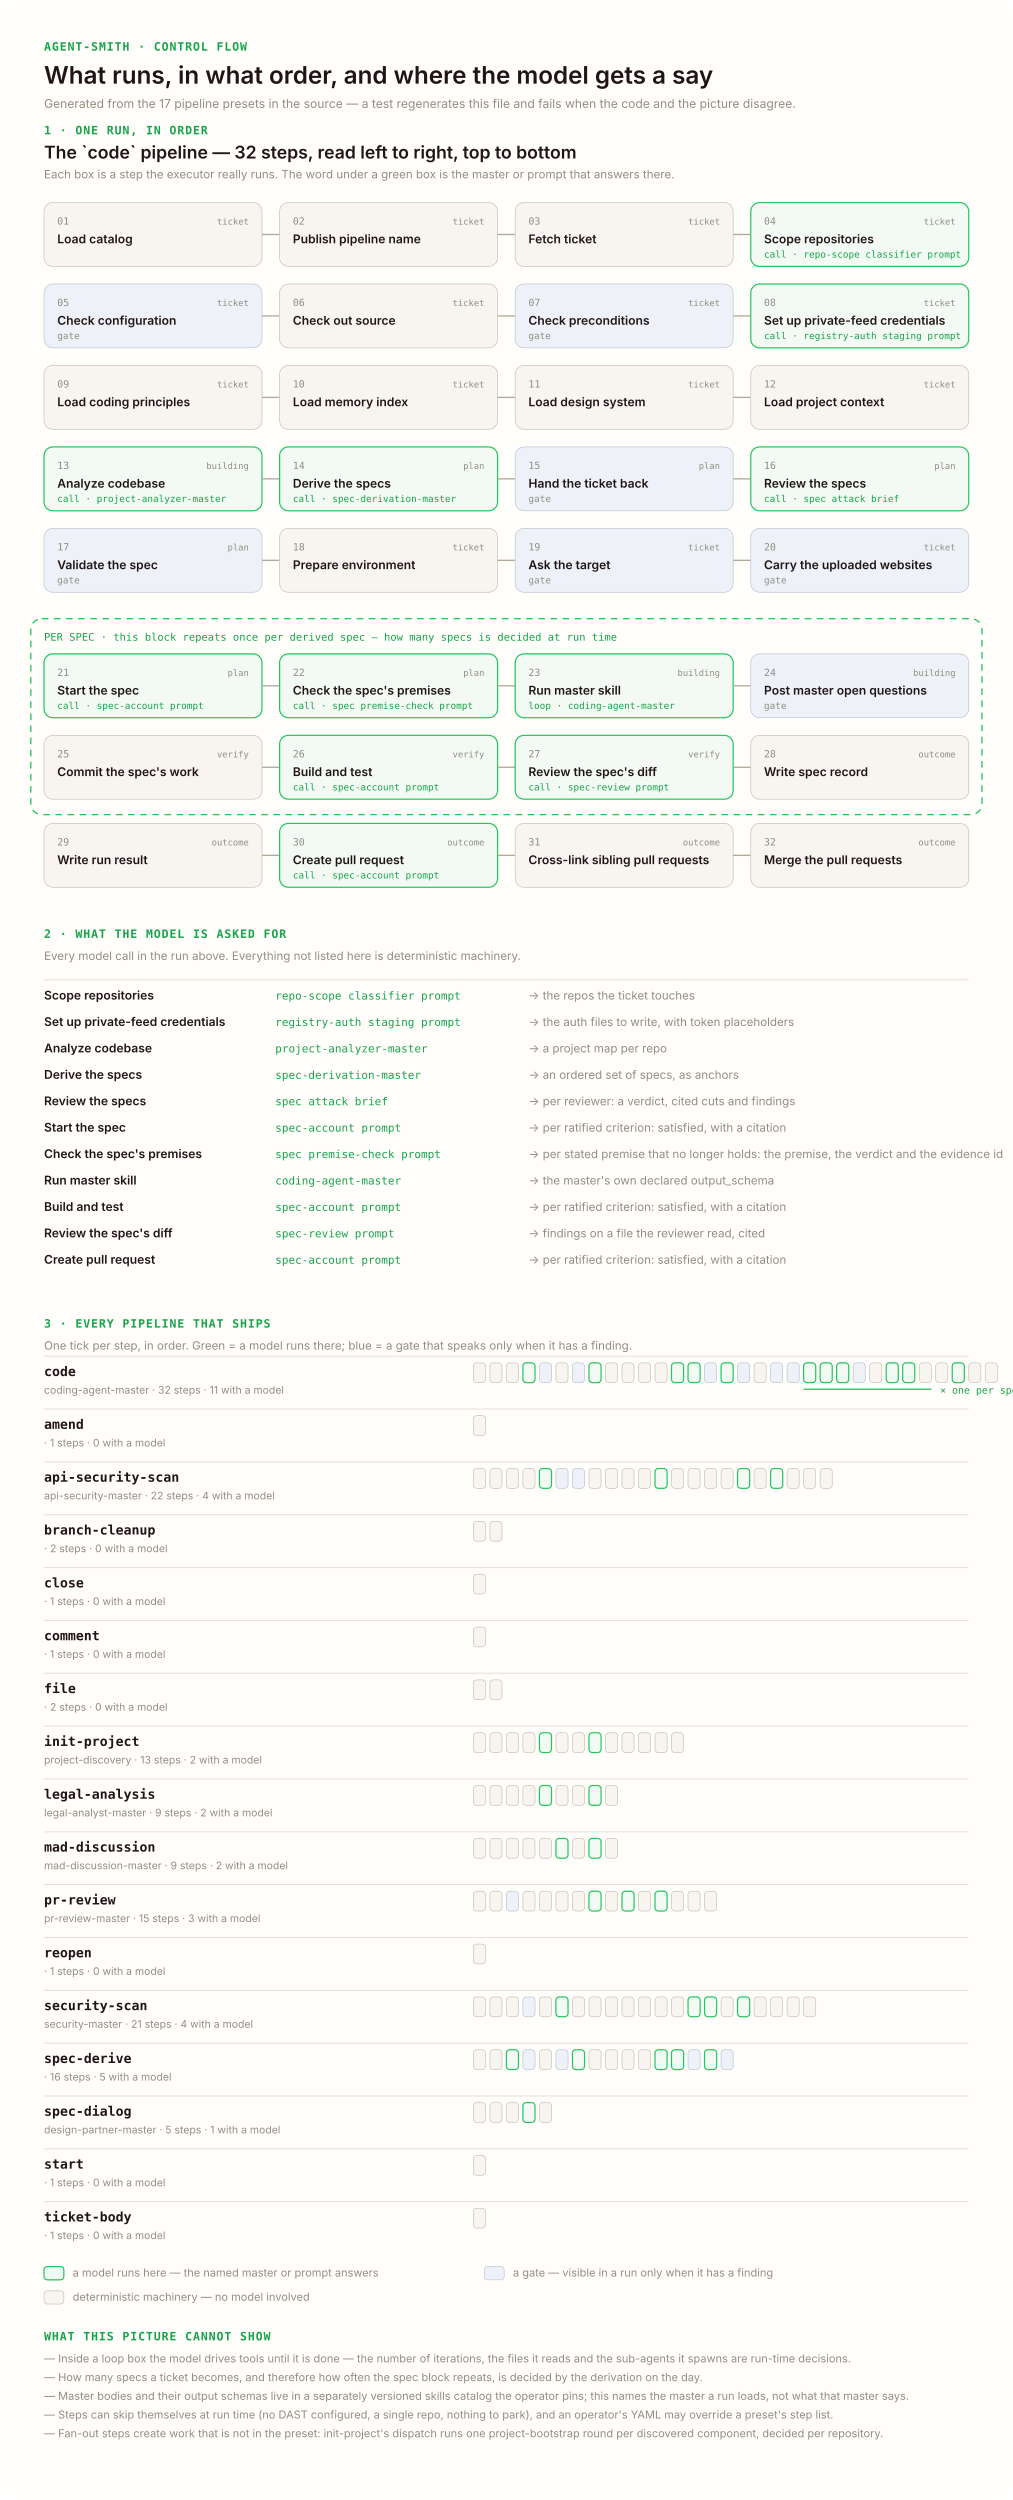
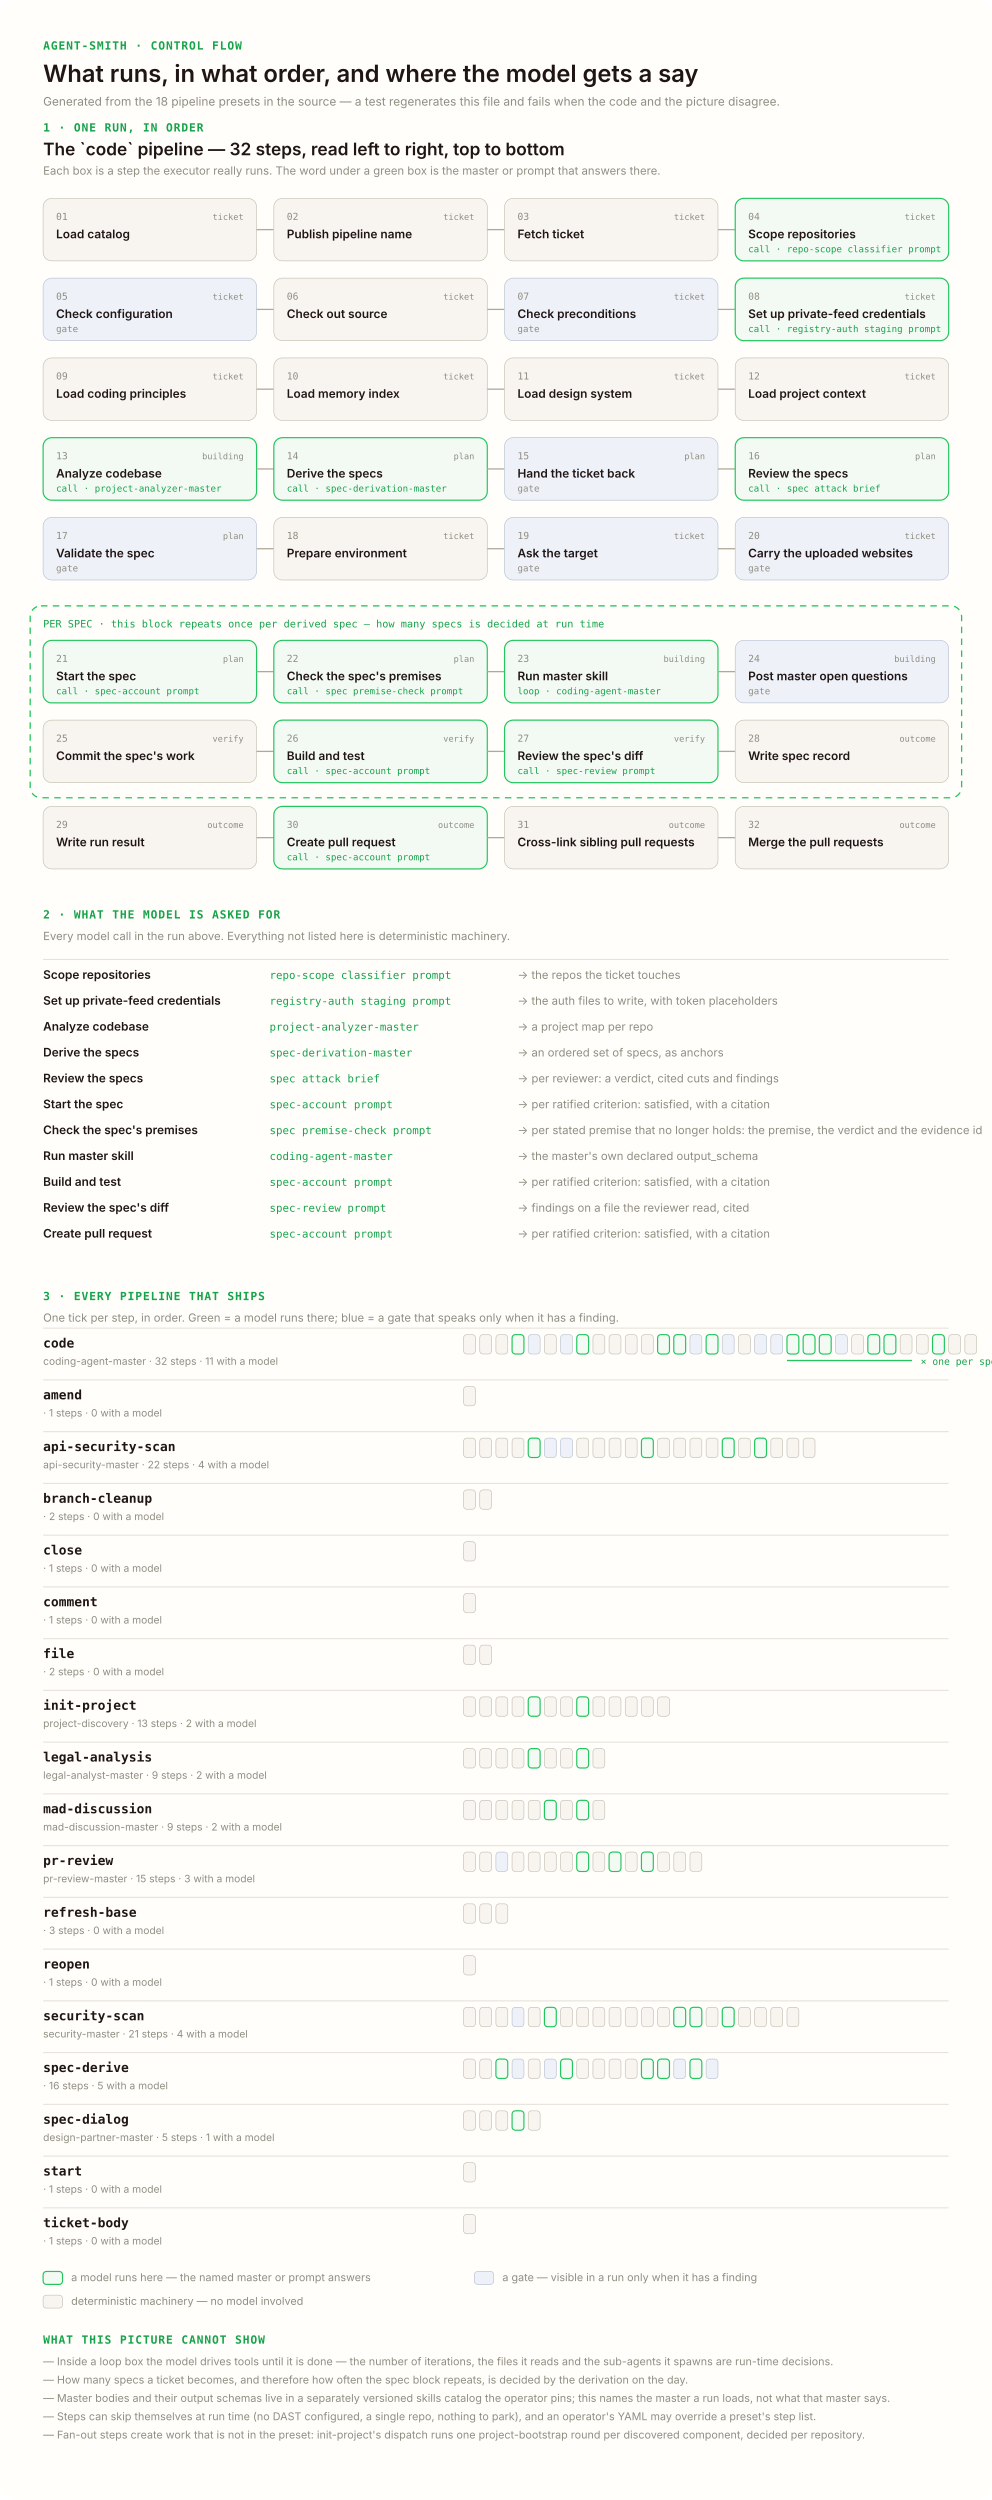
- <svg xmlns="http://www.w3.org/2000/svg" viewBox="0 0 920 2271" role="img" aria-labelledby="cf-title cf-desc">
+ <svg xmlns="http://www.w3.org/2000/svg" viewBox="0 0 920 2319" role="img" aria-labelledby="cf-title cf-desc">
  <style>
    .cf-bg        { fill: #fffefb; }
    .cf-surface   { fill: #f8f4f0; stroke: #c5c0b1; stroke-width: 0.6; }
    .cf-gate      { fill: #eef2f8; stroke: #b7c1d1; stroke-width: 0.6; }
    .cf-model     { fill: #f3faf4; stroke: #22c55e; stroke-width: 1.1; }
    .cf-block     { fill: none;    stroke: #22c55e; stroke-width: 1.2; stroke-dasharray: 6 5; }
    .cf-blockline { stroke: #22c55e; stroke-width: 1.2; }
    .cf-flow      { stroke: #b0a99a; stroke-width: 1.2; }
    .cf-rule      { stroke: #e6e2d8; stroke-width: 1; }
    .cf-text      { fill: #201515; font-family: 'Inter', system-ui, sans-serif; }
    .cf-mute      { fill: #8f8c80; font-family: 'Inter', system-ui, sans-serif; }
    .cf-mono      { fill: #201515; font-family: 'IBM Plex Mono', ui-monospace, monospace; }
    .cf-mono-mute { fill: #8f8c80; font-family: 'IBM Plex Mono', ui-monospace, monospace; }
    .cf-accent    { fill: #16a34a; font-family: 'IBM Plex Mono', ui-monospace, monospace; }
    .cf-tag       { fill: #16a34a; font-family: 'IBM Plex Mono', ui-monospace, monospace; letter-spacing: 0.8px; }
  </style>
-   <rect width="920" height="2271" rx="14" class="cf-bg" />
+   <rect width="920" height="2319" rx="14" class="cf-bg" />
  <text x="40" y="46" class="cf-tag" font-size="10.5" font-weight="600" text-anchor="start">AGENT-SMITH · CONTROL FLOW</text>
  <text x="40" y="76" class="cf-text" font-size="22" font-weight="600" text-anchor="start">What runs, in what order, and where the model gets a say</text>
-   <text x="40" y="98" class="cf-mute" font-size="11" font-weight="400" text-anchor="start">Generated from the 17 pipeline presets in the source — a test regenerates this file and fails when the code and the picture disagree.</text>
+   <text x="40" y="98" class="cf-mute" font-size="11" font-weight="400" text-anchor="start">Generated from the 18 pipeline presets in the source — a test regenerates this file and fails when the code and the picture disagree.</text>
  <text x="40" y="122" class="cf-tag" font-size="10.5" font-weight="600" text-anchor="start">1 · ONE RUN, IN ORDER</text>
  <text x="40" y="144" class="cf-text" font-size="16" font-weight="600" text-anchor="start">The `code` pipeline — 32 steps, read left to right, top to bottom</text>
  <text x="40" y="162" class="cf-mute" font-size="10.5" font-weight="400" text-anchor="start">Each box is a step the executor really runs. The word under a green box is the master or prompt that answers there.</text>
  <rect x="40" y="184" width="198" height="58" rx="8" class="cf-surface" />
  <text x="52" y="204" class="cf-mono-mute" font-size="9" font-weight="400" text-anchor="start">01</text>
  <text x="226" y="204" class="cf-mono-mute" font-size="8" font-weight="400" text-anchor="end">ticket</text>
  <text x="52" y="221" class="cf-text" font-size="11" font-weight="600" text-anchor="start">Load catalog</text>
  <line x1="238" y1="213" x2="254" y2="213" class="cf-flow" />
  <rect x="254" y="184" width="198" height="58" rx="8" class="cf-surface" />
  <text x="266" y="204" class="cf-mono-mute" font-size="9" font-weight="400" text-anchor="start">02</text>
  <text x="440" y="204" class="cf-mono-mute" font-size="8" font-weight="400" text-anchor="end">ticket</text>
  <text x="266" y="221" class="cf-text" font-size="11" font-weight="600" text-anchor="start">Publish pipeline name</text>
  <line x1="452" y1="213" x2="468" y2="213" class="cf-flow" />
  <rect x="468" y="184" width="198" height="58" rx="8" class="cf-surface" />
  <text x="480" y="204" class="cf-mono-mute" font-size="9" font-weight="400" text-anchor="start">03</text>
  <text x="654" y="204" class="cf-mono-mute" font-size="8" font-weight="400" text-anchor="end">ticket</text>
  <text x="480" y="221" class="cf-text" font-size="11" font-weight="600" text-anchor="start">Fetch ticket</text>
  <line x1="666" y1="213" x2="682" y2="213" class="cf-flow" />
  <rect x="682" y="184" width="198" height="58" rx="8" class="cf-model" />
  <text x="694" y="204" class="cf-mono-mute" font-size="9" font-weight="400" text-anchor="start">04</text>
  <text x="868" y="204" class="cf-mono-mute" font-size="8" font-weight="400" text-anchor="end">ticket</text>
  <text x="694" y="221" class="cf-text" font-size="11" font-weight="600" text-anchor="start">Scope repositories</text>
  <text x="694" y="234" class="cf-accent" font-size="8.5" font-weight="400" text-anchor="start">call · repo-scope classifier prompt</text>
  <rect x="40" y="258" width="198" height="58" rx="8" class="cf-gate" />
  <text x="52" y="278" class="cf-mono-mute" font-size="9" font-weight="400" text-anchor="start">05</text>
  <text x="226" y="278" class="cf-mono-mute" font-size="8" font-weight="400" text-anchor="end">ticket</text>
  <text x="52" y="295" class="cf-text" font-size="11" font-weight="600" text-anchor="start">Check configuration</text>
  <text x="52" y="308" class="cf-mono-mute" font-size="8.5" font-weight="400" text-anchor="start">gate</text>
  <line x1="238" y1="287" x2="254" y2="287" class="cf-flow" />
  <rect x="254" y="258" width="198" height="58" rx="8" class="cf-surface" />
  <text x="266" y="278" class="cf-mono-mute" font-size="9" font-weight="400" text-anchor="start">06</text>
  <text x="440" y="278" class="cf-mono-mute" font-size="8" font-weight="400" text-anchor="end">ticket</text>
  <text x="266" y="295" class="cf-text" font-size="11" font-weight="600" text-anchor="start">Check out source</text>
  <line x1="452" y1="287" x2="468" y2="287" class="cf-flow" />
  <rect x="468" y="258" width="198" height="58" rx="8" class="cf-gate" />
  <text x="480" y="278" class="cf-mono-mute" font-size="9" font-weight="400" text-anchor="start">07</text>
  <text x="654" y="278" class="cf-mono-mute" font-size="8" font-weight="400" text-anchor="end">ticket</text>
  <text x="480" y="295" class="cf-text" font-size="11" font-weight="600" text-anchor="start">Check preconditions</text>
  <text x="480" y="308" class="cf-mono-mute" font-size="8.5" font-weight="400" text-anchor="start">gate</text>
  <line x1="666" y1="287" x2="682" y2="287" class="cf-flow" />
  <rect x="682" y="258" width="198" height="58" rx="8" class="cf-model" />
  <text x="694" y="278" class="cf-mono-mute" font-size="9" font-weight="400" text-anchor="start">08</text>
  <text x="868" y="278" class="cf-mono-mute" font-size="8" font-weight="400" text-anchor="end">ticket</text>
  <text x="694" y="295" class="cf-text" font-size="11" font-weight="600" text-anchor="start">Set up private-feed credentials</text>
  <text x="694" y="308" class="cf-accent" font-size="8.5" font-weight="400" text-anchor="start">call · registry-auth staging prompt</text>
  <rect x="40" y="332" width="198" height="58" rx="8" class="cf-surface" />
  <text x="52" y="352" class="cf-mono-mute" font-size="9" font-weight="400" text-anchor="start">09</text>
  <text x="226" y="352" class="cf-mono-mute" font-size="8" font-weight="400" text-anchor="end">ticket</text>
  <text x="52" y="369" class="cf-text" font-size="11" font-weight="600" text-anchor="start">Load coding principles</text>
  <line x1="238" y1="361" x2="254" y2="361" class="cf-flow" />
  <rect x="254" y="332" width="198" height="58" rx="8" class="cf-surface" />
  <text x="266" y="352" class="cf-mono-mute" font-size="9" font-weight="400" text-anchor="start">10</text>
  <text x="440" y="352" class="cf-mono-mute" font-size="8" font-weight="400" text-anchor="end">ticket</text>
  <text x="266" y="369" class="cf-text" font-size="11" font-weight="600" text-anchor="start">Load memory index</text>
  <line x1="452" y1="361" x2="468" y2="361" class="cf-flow" />
  <rect x="468" y="332" width="198" height="58" rx="8" class="cf-surface" />
  <text x="480" y="352" class="cf-mono-mute" font-size="9" font-weight="400" text-anchor="start">11</text>
  <text x="654" y="352" class="cf-mono-mute" font-size="8" font-weight="400" text-anchor="end">ticket</text>
  <text x="480" y="369" class="cf-text" font-size="11" font-weight="600" text-anchor="start">Load design system</text>
  <line x1="666" y1="361" x2="682" y2="361" class="cf-flow" />
  <rect x="682" y="332" width="198" height="58" rx="8" class="cf-surface" />
  <text x="694" y="352" class="cf-mono-mute" font-size="9" font-weight="400" text-anchor="start">12</text>
  <text x="868" y="352" class="cf-mono-mute" font-size="8" font-weight="400" text-anchor="end">ticket</text>
  <text x="694" y="369" class="cf-text" font-size="11" font-weight="600" text-anchor="start">Load project context</text>
  <rect x="40" y="406" width="198" height="58" rx="8" class="cf-model" />
  <text x="52" y="426" class="cf-mono-mute" font-size="9" font-weight="400" text-anchor="start">13</text>
  <text x="226" y="426" class="cf-mono-mute" font-size="8" font-weight="400" text-anchor="end">building</text>
  <text x="52" y="443" class="cf-text" font-size="11" font-weight="600" text-anchor="start">Analyze codebase</text>
  <text x="52" y="456" class="cf-accent" font-size="8.5" font-weight="400" text-anchor="start">call · project-analyzer-master</text>
  <line x1="238" y1="435" x2="254" y2="435" class="cf-flow" />
  <rect x="254" y="406" width="198" height="58" rx="8" class="cf-model" />
  <text x="266" y="426" class="cf-mono-mute" font-size="9" font-weight="400" text-anchor="start">14</text>
  <text x="440" y="426" class="cf-mono-mute" font-size="8" font-weight="400" text-anchor="end">plan</text>
  <text x="266" y="443" class="cf-text" font-size="11" font-weight="600" text-anchor="start">Derive the specs</text>
  <text x="266" y="456" class="cf-accent" font-size="8.5" font-weight="400" text-anchor="start">call · spec-derivation-master</text>
  <line x1="452" y1="435" x2="468" y2="435" class="cf-flow" />
  <rect x="468" y="406" width="198" height="58" rx="8" class="cf-gate" />
  <text x="480" y="426" class="cf-mono-mute" font-size="9" font-weight="400" text-anchor="start">15</text>
  <text x="654" y="426" class="cf-mono-mute" font-size="8" font-weight="400" text-anchor="end">plan</text>
  <text x="480" y="443" class="cf-text" font-size="11" font-weight="600" text-anchor="start">Hand the ticket back</text>
  <text x="480" y="456" class="cf-mono-mute" font-size="8.5" font-weight="400" text-anchor="start">gate</text>
  <line x1="666" y1="435" x2="682" y2="435" class="cf-flow" />
  <rect x="682" y="406" width="198" height="58" rx="8" class="cf-model" />
  <text x="694" y="426" class="cf-mono-mute" font-size="9" font-weight="400" text-anchor="start">16</text>
  <text x="868" y="426" class="cf-mono-mute" font-size="8" font-weight="400" text-anchor="end">plan</text>
  <text x="694" y="443" class="cf-text" font-size="11" font-weight="600" text-anchor="start">Review the specs</text>
  <text x="694" y="456" class="cf-accent" font-size="8.5" font-weight="400" text-anchor="start">call · spec attack brief</text>
  <rect x="40" y="480" width="198" height="58" rx="8" class="cf-gate" />
  <text x="52" y="500" class="cf-mono-mute" font-size="9" font-weight="400" text-anchor="start">17</text>
  <text x="226" y="500" class="cf-mono-mute" font-size="8" font-weight="400" text-anchor="end">plan</text>
  <text x="52" y="517" class="cf-text" font-size="11" font-weight="600" text-anchor="start">Validate the spec</text>
  <text x="52" y="530" class="cf-mono-mute" font-size="8.5" font-weight="400" text-anchor="start">gate</text>
  <line x1="238" y1="509" x2="254" y2="509" class="cf-flow" />
  <rect x="254" y="480" width="198" height="58" rx="8" class="cf-surface" />
  <text x="266" y="500" class="cf-mono-mute" font-size="9" font-weight="400" text-anchor="start">18</text>
  <text x="440" y="500" class="cf-mono-mute" font-size="8" font-weight="400" text-anchor="end">ticket</text>
  <text x="266" y="517" class="cf-text" font-size="11" font-weight="600" text-anchor="start">Prepare environment</text>
  <line x1="452" y1="509" x2="468" y2="509" class="cf-flow" />
  <rect x="468" y="480" width="198" height="58" rx="8" class="cf-gate" />
  <text x="480" y="500" class="cf-mono-mute" font-size="9" font-weight="400" text-anchor="start">19</text>
  <text x="654" y="500" class="cf-mono-mute" font-size="8" font-weight="400" text-anchor="end">ticket</text>
  <text x="480" y="517" class="cf-text" font-size="11" font-weight="600" text-anchor="start">Ask the target</text>
  <text x="480" y="530" class="cf-mono-mute" font-size="8.5" font-weight="400" text-anchor="start">gate</text>
  <line x1="666" y1="509" x2="682" y2="509" class="cf-flow" />
  <rect x="682" y="480" width="198" height="58" rx="8" class="cf-gate" />
  <text x="694" y="500" class="cf-mono-mute" font-size="9" font-weight="400" text-anchor="start">20</text>
  <text x="868" y="500" class="cf-mono-mute" font-size="8" font-weight="400" text-anchor="end">ticket</text>
  <text x="694" y="517" class="cf-text" font-size="11" font-weight="600" text-anchor="start">Carry the uploaded websites</text>
  <text x="694" y="530" class="cf-mono-mute" font-size="8.5" font-weight="400" text-anchor="start">gate</text>
  <rect x="28" y="562" width="864" height="178" rx="10" class="cf-block" />
  <text x="40" y="582" class="cf-accent" font-size="9.5" font-weight="400" text-anchor="start">PER SPEC · this block repeats once per derived spec — how many specs is decided at run time</text>
  <rect x="40" y="594" width="198" height="58" rx="8" class="cf-model" />
  <text x="52" y="614" class="cf-mono-mute" font-size="9" font-weight="400" text-anchor="start">21</text>
  <text x="226" y="614" class="cf-mono-mute" font-size="8" font-weight="400" text-anchor="end">plan</text>
  <text x="52" y="631" class="cf-text" font-size="11" font-weight="600" text-anchor="start">Start the spec</text>
  <text x="52" y="644" class="cf-accent" font-size="8.5" font-weight="400" text-anchor="start">call · spec-account prompt</text>
  <line x1="238" y1="623" x2="254" y2="623" class="cf-flow" />
  <rect x="254" y="594" width="198" height="58" rx="8" class="cf-model" />
  <text x="266" y="614" class="cf-mono-mute" font-size="9" font-weight="400" text-anchor="start">22</text>
  <text x="440" y="614" class="cf-mono-mute" font-size="8" font-weight="400" text-anchor="end">plan</text>
  <text x="266" y="631" class="cf-text" font-size="11" font-weight="600" text-anchor="start">Check the spec's premises</text>
  <text x="266" y="644" class="cf-accent" font-size="8.5" font-weight="400" text-anchor="start">call · spec premise-check prompt</text>
  <line x1="452" y1="623" x2="468" y2="623" class="cf-flow" />
  <rect x="468" y="594" width="198" height="58" rx="8" class="cf-model" />
  <text x="480" y="614" class="cf-mono-mute" font-size="9" font-weight="400" text-anchor="start">23</text>
  <text x="654" y="614" class="cf-mono-mute" font-size="8" font-weight="400" text-anchor="end">building</text>
  <text x="480" y="631" class="cf-text" font-size="11" font-weight="600" text-anchor="start">Run master skill</text>
  <text x="480" y="644" class="cf-accent" font-size="8.5" font-weight="400" text-anchor="start">loop · coding-agent-master</text>
  <line x1="666" y1="623" x2="682" y2="623" class="cf-flow" />
  <rect x="682" y="594" width="198" height="58" rx="8" class="cf-gate" />
  <text x="694" y="614" class="cf-mono-mute" font-size="9" font-weight="400" text-anchor="start">24</text>
  <text x="868" y="614" class="cf-mono-mute" font-size="8" font-weight="400" text-anchor="end">building</text>
  <text x="694" y="631" class="cf-text" font-size="11" font-weight="600" text-anchor="start">Post master open questions</text>
  <text x="694" y="644" class="cf-mono-mute" font-size="8.5" font-weight="400" text-anchor="start">gate</text>
  <rect x="40" y="668" width="198" height="58" rx="8" class="cf-surface" />
  <text x="52" y="688" class="cf-mono-mute" font-size="9" font-weight="400" text-anchor="start">25</text>
  <text x="226" y="688" class="cf-mono-mute" font-size="8" font-weight="400" text-anchor="end">verify</text>
  <text x="52" y="705" class="cf-text" font-size="11" font-weight="600" text-anchor="start">Commit the spec's work</text>
  <line x1="238" y1="697" x2="254" y2="697" class="cf-flow" />
  <rect x="254" y="668" width="198" height="58" rx="8" class="cf-model" />
  <text x="266" y="688" class="cf-mono-mute" font-size="9" font-weight="400" text-anchor="start">26</text>
  <text x="440" y="688" class="cf-mono-mute" font-size="8" font-weight="400" text-anchor="end">verify</text>
  <text x="266" y="705" class="cf-text" font-size="11" font-weight="600" text-anchor="start">Build and test</text>
  <text x="266" y="718" class="cf-accent" font-size="8.5" font-weight="400" text-anchor="start">call · spec-account prompt</text>
  <line x1="452" y1="697" x2="468" y2="697" class="cf-flow" />
  <rect x="468" y="668" width="198" height="58" rx="8" class="cf-model" />
  <text x="480" y="688" class="cf-mono-mute" font-size="9" font-weight="400" text-anchor="start">27</text>
  <text x="654" y="688" class="cf-mono-mute" font-size="8" font-weight="400" text-anchor="end">verify</text>
  <text x="480" y="705" class="cf-text" font-size="11" font-weight="600" text-anchor="start">Review the spec's diff</text>
  <text x="480" y="718" class="cf-accent" font-size="8.5" font-weight="400" text-anchor="start">call · spec-review prompt</text>
  <line x1="666" y1="697" x2="682" y2="697" class="cf-flow" />
  <rect x="682" y="668" width="198" height="58" rx="8" class="cf-surface" />
  <text x="694" y="688" class="cf-mono-mute" font-size="9" font-weight="400" text-anchor="start">28</text>
  <text x="868" y="688" class="cf-mono-mute" font-size="8" font-weight="400" text-anchor="end">outcome</text>
  <text x="694" y="705" class="cf-text" font-size="11" font-weight="600" text-anchor="start">Write spec record</text>
  <rect x="40" y="748" width="198" height="58" rx="8" class="cf-surface" />
  <text x="52" y="768" class="cf-mono-mute" font-size="9" font-weight="400" text-anchor="start">29</text>
  <text x="226" y="768" class="cf-mono-mute" font-size="8" font-weight="400" text-anchor="end">outcome</text>
  <text x="52" y="785" class="cf-text" font-size="11" font-weight="600" text-anchor="start">Write run result</text>
  <line x1="238" y1="777" x2="254" y2="777" class="cf-flow" />
  <rect x="254" y="748" width="198" height="58" rx="8" class="cf-model" />
  <text x="266" y="768" class="cf-mono-mute" font-size="9" font-weight="400" text-anchor="start">30</text>
  <text x="440" y="768" class="cf-mono-mute" font-size="8" font-weight="400" text-anchor="end">outcome</text>
  <text x="266" y="785" class="cf-text" font-size="11" font-weight="600" text-anchor="start">Create pull request</text>
  <text x="266" y="798" class="cf-accent" font-size="8.5" font-weight="400" text-anchor="start">call · spec-account prompt</text>
  <line x1="452" y1="777" x2="468" y2="777" class="cf-flow" />
  <rect x="468" y="748" width="198" height="58" rx="8" class="cf-surface" />
  <text x="480" y="768" class="cf-mono-mute" font-size="9" font-weight="400" text-anchor="start">31</text>
  <text x="654" y="768" class="cf-mono-mute" font-size="8" font-weight="400" text-anchor="end">outcome</text>
  <text x="480" y="785" class="cf-text" font-size="11" font-weight="600" text-anchor="start">Cross-link sibling pull requests</text>
  <line x1="666" y1="777" x2="682" y2="777" class="cf-flow" />
  <rect x="682" y="748" width="198" height="58" rx="8" class="cf-surface" />
  <text x="694" y="768" class="cf-mono-mute" font-size="9" font-weight="400" text-anchor="start">32</text>
  <text x="868" y="768" class="cf-mono-mute" font-size="8" font-weight="400" text-anchor="end">outcome</text>
  <text x="694" y="785" class="cf-text" font-size="11" font-weight="600" text-anchor="start">Merge the pull requests</text>
  <text x="40" y="852" class="cf-tag" font-size="10.5" font-weight="600" text-anchor="start">2 · WHAT THE MODEL IS ASKED FOR</text>
  <text x="40" y="872" class="cf-mute" font-size="10.5" font-weight="400" text-anchor="start">Every model call in the run above. Everything not listed here is deterministic machinery.</text>
  <line x1="40" y1="890" x2="880" y2="890" class="cf-rule" />
  <text x="40" y="908" class="cf-text" font-size="11" font-weight="600" text-anchor="start">Scope repositories</text>
  <text x="250" y="908" class="cf-accent" font-size="10" font-weight="400" text-anchor="start">repo-scope classifier prompt</text>
  <text x="480" y="908" class="cf-mute" font-size="10.5" font-weight="400" text-anchor="start">→ the repos the ticket touches</text>
  <text x="40" y="932" class="cf-text" font-size="11" font-weight="600" text-anchor="start">Set up private-feed credentials</text>
  <text x="250" y="932" class="cf-accent" font-size="10" font-weight="400" text-anchor="start">registry-auth staging prompt</text>
  <text x="480" y="932" class="cf-mute" font-size="10.5" font-weight="400" text-anchor="start">→ the auth files to write, with token placeholders</text>
  <text x="40" y="956" class="cf-text" font-size="11" font-weight="600" text-anchor="start">Analyze codebase</text>
  <text x="250" y="956" class="cf-accent" font-size="10" font-weight="400" text-anchor="start">project-analyzer-master</text>
  <text x="480" y="956" class="cf-mute" font-size="10.5" font-weight="400" text-anchor="start">→ a project map per repo</text>
  <text x="40" y="980" class="cf-text" font-size="11" font-weight="600" text-anchor="start">Derive the specs</text>
  <text x="250" y="980" class="cf-accent" font-size="10" font-weight="400" text-anchor="start">spec-derivation-master</text>
  <text x="480" y="980" class="cf-mute" font-size="10.5" font-weight="400" text-anchor="start">→ an ordered set of specs, as anchors</text>
  <text x="40" y="1004" class="cf-text" font-size="11" font-weight="600" text-anchor="start">Review the specs</text>
  <text x="250" y="1004" class="cf-accent" font-size="10" font-weight="400" text-anchor="start">spec attack brief</text>
  <text x="480" y="1004" class="cf-mute" font-size="10.5" font-weight="400" text-anchor="start">→ per reviewer: a verdict, cited cuts and findings</text>
  <text x="40" y="1028" class="cf-text" font-size="11" font-weight="600" text-anchor="start">Start the spec</text>
  <text x="250" y="1028" class="cf-accent" font-size="10" font-weight="400" text-anchor="start">spec-account prompt</text>
  <text x="480" y="1028" class="cf-mute" font-size="10.5" font-weight="400" text-anchor="start">→ per ratified criterion: satisfied, with a citation</text>
  <text x="40" y="1052" class="cf-text" font-size="11" font-weight="600" text-anchor="start">Check the spec's premises</text>
  <text x="250" y="1052" class="cf-accent" font-size="10" font-weight="400" text-anchor="start">spec premise-check prompt</text>
  <text x="480" y="1052" class="cf-mute" font-size="10.5" font-weight="400" text-anchor="start">→ per stated premise that no longer holds: the premise, the verdict and the evidence id</text>
  <text x="40" y="1076" class="cf-text" font-size="11" font-weight="600" text-anchor="start">Run master skill</text>
  <text x="250" y="1076" class="cf-accent" font-size="10" font-weight="400" text-anchor="start">coding-agent-master</text>
  <text x="480" y="1076" class="cf-mute" font-size="10.5" font-weight="400" text-anchor="start">→ the master's own declared output_schema</text>
  <text x="40" y="1100" class="cf-text" font-size="11" font-weight="600" text-anchor="start">Build and test</text>
  <text x="250" y="1100" class="cf-accent" font-size="10" font-weight="400" text-anchor="start">spec-account prompt</text>
  <text x="480" y="1100" class="cf-mute" font-size="10.5" font-weight="400" text-anchor="start">→ per ratified criterion: satisfied, with a citation</text>
  <text x="40" y="1124" class="cf-text" font-size="11" font-weight="600" text-anchor="start">Review the spec's diff</text>
  <text x="250" y="1124" class="cf-accent" font-size="10" font-weight="400" text-anchor="start">spec-review prompt</text>
  <text x="480" y="1124" class="cf-mute" font-size="10.5" font-weight="400" text-anchor="start">→ findings on a file the reviewer read, cited</text>
  <text x="40" y="1148" class="cf-text" font-size="11" font-weight="600" text-anchor="start">Create pull request</text>
  <text x="250" y="1148" class="cf-accent" font-size="10" font-weight="400" text-anchor="start">spec-account prompt</text>
  <text x="480" y="1148" class="cf-mute" font-size="10.5" font-weight="400" text-anchor="start">→ per ratified criterion: satisfied, with a citation</text>
  <text x="40" y="1206" class="cf-tag" font-size="10.5" font-weight="600" text-anchor="start">3 · EVERY PIPELINE THAT SHIPS</text>
  <text x="40" y="1226" class="cf-mute" font-size="10.5" font-weight="400" text-anchor="start">One tick per step, in order. Green = a model runs there; blue = a gate that speaks only when it has a finding.</text>
  <line x1="40" y1="1232" x2="880" y2="1232" class="cf-rule" />
  <text x="40" y="1250" class="cf-mono" font-size="12" font-weight="600" text-anchor="start">code</text>
  <text x="40" y="1266" class="cf-mute" font-size="9.5" font-weight="400" text-anchor="start">coding-agent-master · 32 steps · 11 with a model</text>
  <rect x="430" y="1238" width="11" height="18" rx="3" class="cf-surface" />
  <rect x="445" y="1238" width="11" height="18" rx="3" class="cf-surface" />
  <rect x="460" y="1238" width="11" height="18" rx="3" class="cf-surface" />
  <rect x="475" y="1238" width="11" height="18" rx="3" class="cf-model" />
  <rect x="490" y="1238" width="11" height="18" rx="3" class="cf-gate" />
  <rect x="505" y="1238" width="11" height="18" rx="3" class="cf-surface" />
  <rect x="520" y="1238" width="11" height="18" rx="3" class="cf-gate" />
  <rect x="535" y="1238" width="11" height="18" rx="3" class="cf-model" />
  <rect x="550" y="1238" width="11" height="18" rx="3" class="cf-surface" />
  <rect x="565" y="1238" width="11" height="18" rx="3" class="cf-surface" />
  <rect x="580" y="1238" width="11" height="18" rx="3" class="cf-surface" />
  <rect x="595" y="1238" width="11" height="18" rx="3" class="cf-surface" />
  <rect x="610" y="1238" width="11" height="18" rx="3" class="cf-model" />
  <rect x="625" y="1238" width="11" height="18" rx="3" class="cf-model" />
  <rect x="640" y="1238" width="11" height="18" rx="3" class="cf-gate" />
  <rect x="655" y="1238" width="11" height="18" rx="3" class="cf-model" />
  <rect x="670" y="1238" width="11" height="18" rx="3" class="cf-gate" />
  <rect x="685" y="1238" width="11" height="18" rx="3" class="cf-surface" />
  <rect x="700" y="1238" width="11" height="18" rx="3" class="cf-gate" />
  <rect x="715" y="1238" width="11" height="18" rx="3" class="cf-gate" />
  <rect x="730" y="1238" width="11" height="18" rx="3" class="cf-model" />
  <rect x="745" y="1238" width="11" height="18" rx="3" class="cf-model" />
  <rect x="760" y="1238" width="11" height="18" rx="3" class="cf-model" />
  <rect x="775" y="1238" width="11" height="18" rx="3" class="cf-gate" />
  <rect x="790" y="1238" width="11" height="18" rx="3" class="cf-surface" />
  <rect x="805" y="1238" width="11" height="18" rx="3" class="cf-model" />
  <rect x="820" y="1238" width="11" height="18" rx="3" class="cf-model" />
  <rect x="835" y="1238" width="11" height="18" rx="3" class="cf-surface" />
  <rect x="850" y="1238" width="11" height="18" rx="3" class="cf-surface" />
  <rect x="865" y="1238" width="11" height="18" rx="3" class="cf-model" />
  <rect x="880" y="1238" width="11" height="18" rx="3" class="cf-surface" />
  <rect x="895" y="1238" width="11" height="18" rx="3" class="cf-surface" />
  <line x1="730" y1="1262" x2="846" y2="1262" class="cf-blockline" />
  <text x="854" y="1266" class="cf-accent" font-size="9" font-weight="400" text-anchor="start">× one per spec</text>
  <line x1="40" y1="1280" x2="880" y2="1280" class="cf-rule" />
  <text x="40" y="1298" class="cf-mono" font-size="12" font-weight="600" text-anchor="start">amend</text>
  <text x="40" y="1314" class="cf-mute" font-size="9.5" font-weight="400" text-anchor="start"> · 1 steps · 0 with a model</text>
  <rect x="430" y="1286" width="11" height="18" rx="3" class="cf-surface" />
  <line x1="40" y1="1328" x2="880" y2="1328" class="cf-rule" />
  <text x="40" y="1346" class="cf-mono" font-size="12" font-weight="600" text-anchor="start">api-security-scan</text>
  <text x="40" y="1362" class="cf-mute" font-size="9.5" font-weight="400" text-anchor="start">api-security-master · 22 steps · 4 with a model</text>
  <rect x="430" y="1334" width="11" height="18" rx="3" class="cf-surface" />
  <rect x="445" y="1334" width="11" height="18" rx="3" class="cf-surface" />
  <rect x="460" y="1334" width="11" height="18" rx="3" class="cf-surface" />
  <rect x="475" y="1334" width="11" height="18" rx="3" class="cf-surface" />
  <rect x="490" y="1334" width="11" height="18" rx="3" class="cf-model" />
  <rect x="505" y="1334" width="11" height="18" rx="3" class="cf-gate" />
  <rect x="520" y="1334" width="11" height="18" rx="3" class="cf-gate" />
  <rect x="535" y="1334" width="11" height="18" rx="3" class="cf-surface" />
  <rect x="550" y="1334" width="11" height="18" rx="3" class="cf-surface" />
  <rect x="565" y="1334" width="11" height="18" rx="3" class="cf-surface" />
  <rect x="580" y="1334" width="11" height="18" rx="3" class="cf-surface" />
  <rect x="595" y="1334" width="11" height="18" rx="3" class="cf-model" />
  <rect x="610" y="1334" width="11" height="18" rx="3" class="cf-surface" />
  <rect x="625" y="1334" width="11" height="18" rx="3" class="cf-surface" />
  <rect x="640" y="1334" width="11" height="18" rx="3" class="cf-surface" />
  <rect x="655" y="1334" width="11" height="18" rx="3" class="cf-surface" />
  <rect x="670" y="1334" width="11" height="18" rx="3" class="cf-model" />
  <rect x="685" y="1334" width="11" height="18" rx="3" class="cf-surface" />
  <rect x="700" y="1334" width="11" height="18" rx="3" class="cf-model" />
  <rect x="715" y="1334" width="11" height="18" rx="3" class="cf-surface" />
  <rect x="730" y="1334" width="11" height="18" rx="3" class="cf-surface" />
  <rect x="745" y="1334" width="11" height="18" rx="3" class="cf-surface" />
  <line x1="40" y1="1376" x2="880" y2="1376" class="cf-rule" />
  <text x="40" y="1394" class="cf-mono" font-size="12" font-weight="600" text-anchor="start">branch-cleanup</text>
  <text x="40" y="1410" class="cf-mute" font-size="9.5" font-weight="400" text-anchor="start"> · 2 steps · 0 with a model</text>
  <rect x="430" y="1382" width="11" height="18" rx="3" class="cf-surface" />
  <rect x="445" y="1382" width="11" height="18" rx="3" class="cf-surface" />
  <line x1="40" y1="1424" x2="880" y2="1424" class="cf-rule" />
  <text x="40" y="1442" class="cf-mono" font-size="12" font-weight="600" text-anchor="start">close</text>
  <text x="40" y="1458" class="cf-mute" font-size="9.5" font-weight="400" text-anchor="start"> · 1 steps · 0 with a model</text>
  <rect x="430" y="1430" width="11" height="18" rx="3" class="cf-surface" />
  <line x1="40" y1="1472" x2="880" y2="1472" class="cf-rule" />
  <text x="40" y="1490" class="cf-mono" font-size="12" font-weight="600" text-anchor="start">comment</text>
  <text x="40" y="1506" class="cf-mute" font-size="9.5" font-weight="400" text-anchor="start"> · 1 steps · 0 with a model</text>
  <rect x="430" y="1478" width="11" height="18" rx="3" class="cf-surface" />
  <line x1="40" y1="1520" x2="880" y2="1520" class="cf-rule" />
  <text x="40" y="1538" class="cf-mono" font-size="12" font-weight="600" text-anchor="start">file</text>
  <text x="40" y="1554" class="cf-mute" font-size="9.5" font-weight="400" text-anchor="start"> · 2 steps · 0 with a model</text>
  <rect x="430" y="1526" width="11" height="18" rx="3" class="cf-surface" />
  <rect x="445" y="1526" width="11" height="18" rx="3" class="cf-surface" />
  <line x1="40" y1="1568" x2="880" y2="1568" class="cf-rule" />
  <text x="40" y="1586" class="cf-mono" font-size="12" font-weight="600" text-anchor="start">init-project</text>
  <text x="40" y="1602" class="cf-mute" font-size="9.5" font-weight="400" text-anchor="start">project-discovery · 13 steps · 2 with a model</text>
  <rect x="430" y="1574" width="11" height="18" rx="3" class="cf-surface" />
  <rect x="445" y="1574" width="11" height="18" rx="3" class="cf-surface" />
  <rect x="460" y="1574" width="11" height="18" rx="3" class="cf-surface" />
  <rect x="475" y="1574" width="11" height="18" rx="3" class="cf-surface" />
  <rect x="490" y="1574" width="11" height="18" rx="3" class="cf-model" />
  <rect x="505" y="1574" width="11" height="18" rx="3" class="cf-surface" />
  <rect x="520" y="1574" width="11" height="18" rx="3" class="cf-surface" />
  <rect x="535" y="1574" width="11" height="18" rx="3" class="cf-model" />
  <rect x="550" y="1574" width="11" height="18" rx="3" class="cf-surface" />
  <rect x="565" y="1574" width="11" height="18" rx="3" class="cf-surface" />
  <rect x="580" y="1574" width="11" height="18" rx="3" class="cf-surface" />
  <rect x="595" y="1574" width="11" height="18" rx="3" class="cf-surface" />
  <rect x="610" y="1574" width="11" height="18" rx="3" class="cf-surface" />
  <line x1="40" y1="1616" x2="880" y2="1616" class="cf-rule" />
  <text x="40" y="1634" class="cf-mono" font-size="12" font-weight="600" text-anchor="start">legal-analysis</text>
  <text x="40" y="1650" class="cf-mute" font-size="9.5" font-weight="400" text-anchor="start">legal-analyst-master · 9 steps · 2 with a model</text>
  <rect x="430" y="1622" width="11" height="18" rx="3" class="cf-surface" />
  <rect x="445" y="1622" width="11" height="18" rx="3" class="cf-surface" />
  <rect x="460" y="1622" width="11" height="18" rx="3" class="cf-surface" />
  <rect x="475" y="1622" width="11" height="18" rx="3" class="cf-surface" />
  <rect x="490" y="1622" width="11" height="18" rx="3" class="cf-model" />
  <rect x="505" y="1622" width="11" height="18" rx="3" class="cf-surface" />
  <rect x="520" y="1622" width="11" height="18" rx="3" class="cf-surface" />
  <rect x="535" y="1622" width="11" height="18" rx="3" class="cf-model" />
  <rect x="550" y="1622" width="11" height="18" rx="3" class="cf-surface" />
  <line x1="40" y1="1664" x2="880" y2="1664" class="cf-rule" />
  <text x="40" y="1682" class="cf-mono" font-size="12" font-weight="600" text-anchor="start">mad-discussion</text>
  <text x="40" y="1698" class="cf-mute" font-size="9.5" font-weight="400" text-anchor="start">mad-discussion-master · 9 steps · 2 with a model</text>
  <rect x="430" y="1670" width="11" height="18" rx="3" class="cf-surface" />
  <rect x="445" y="1670" width="11" height="18" rx="3" class="cf-surface" />
  <rect x="460" y="1670" width="11" height="18" rx="3" class="cf-surface" />
  <rect x="475" y="1670" width="11" height="18" rx="3" class="cf-surface" />
  <rect x="490" y="1670" width="11" height="18" rx="3" class="cf-surface" />
  <rect x="505" y="1670" width="11" height="18" rx="3" class="cf-model" />
  <rect x="520" y="1670" width="11" height="18" rx="3" class="cf-surface" />
  <rect x="535" y="1670" width="11" height="18" rx="3" class="cf-model" />
  <rect x="550" y="1670" width="11" height="18" rx="3" class="cf-surface" />
  <line x1="40" y1="1712" x2="880" y2="1712" class="cf-rule" />
  <text x="40" y="1730" class="cf-mono" font-size="12" font-weight="600" text-anchor="start">pr-review</text>
  <text x="40" y="1746" class="cf-mute" font-size="9.5" font-weight="400" text-anchor="start">pr-review-master · 15 steps · 3 with a model</text>
  <rect x="430" y="1718" width="11" height="18" rx="3" class="cf-surface" />
  <rect x="445" y="1718" width="11" height="18" rx="3" class="cf-surface" />
  <rect x="460" y="1718" width="11" height="18" rx="3" class="cf-gate" />
  <rect x="475" y="1718" width="11" height="18" rx="3" class="cf-surface" />
  <rect x="490" y="1718" width="11" height="18" rx="3" class="cf-surface" />
  <rect x="505" y="1718" width="11" height="18" rx="3" class="cf-surface" />
  <rect x="520" y="1718" width="11" height="18" rx="3" class="cf-surface" />
  <rect x="535" y="1718" width="11" height="18" rx="3" class="cf-model" />
  <rect x="550" y="1718" width="11" height="18" rx="3" class="cf-surface" />
  <rect x="565" y="1718" width="11" height="18" rx="3" class="cf-model" />
  <rect x="580" y="1718" width="11" height="18" rx="3" class="cf-surface" />
  <rect x="595" y="1718" width="11" height="18" rx="3" class="cf-model" />
  <rect x="610" y="1718" width="11" height="18" rx="3" class="cf-surface" />
  <rect x="625" y="1718" width="11" height="18" rx="3" class="cf-surface" />
  <rect x="640" y="1718" width="11" height="18" rx="3" class="cf-surface" />
  <line x1="40" y1="1760" x2="880" y2="1760" class="cf-rule" />
-   <text x="40" y="1778" class="cf-mono" font-size="12" font-weight="600" text-anchor="start">reopen</text>
-   <text x="40" y="1794" class="cf-mute" font-size="9.5" font-weight="400" text-anchor="start"> · 1 steps · 0 with a model</text>
+   <text x="40" y="1778" class="cf-mono" font-size="12" font-weight="600" text-anchor="start">refresh-base</text>
+   <text x="40" y="1794" class="cf-mute" font-size="9.5" font-weight="400" text-anchor="start"> · 3 steps · 0 with a model</text>
  <rect x="430" y="1766" width="11" height="18" rx="3" class="cf-surface" />
+   <rect x="445" y="1766" width="11" height="18" rx="3" class="cf-surface" />
+   <rect x="460" y="1766" width="11" height="18" rx="3" class="cf-surface" />
  <line x1="40" y1="1808" x2="880" y2="1808" class="cf-rule" />
-   <text x="40" y="1826" class="cf-mono" font-size="12" font-weight="600" text-anchor="start">security-scan</text>
-   <text x="40" y="1842" class="cf-mute" font-size="9.5" font-weight="400" text-anchor="start">security-master · 21 steps · 4 with a model</text>
+   <text x="40" y="1826" class="cf-mono" font-size="12" font-weight="600" text-anchor="start">reopen</text>
+   <text x="40" y="1842" class="cf-mute" font-size="9.5" font-weight="400" text-anchor="start"> · 1 steps · 0 with a model</text>
  <rect x="430" y="1814" width="11" height="18" rx="3" class="cf-surface" />
-   <rect x="445" y="1814" width="11" height="18" rx="3" class="cf-surface" />
-   <rect x="460" y="1814" width="11" height="18" rx="3" class="cf-surface" />
-   <rect x="475" y="1814" width="11" height="18" rx="3" class="cf-gate" />
-   <rect x="490" y="1814" width="11" height="18" rx="3" class="cf-surface" />
-   <rect x="505" y="1814" width="11" height="18" rx="3" class="cf-model" />
-   <rect x="520" y="1814" width="11" height="18" rx="3" class="cf-surface" />
-   <rect x="535" y="1814" width="11" height="18" rx="3" class="cf-surface" />
-   <rect x="550" y="1814" width="11" height="18" rx="3" class="cf-surface" />
-   <rect x="565" y="1814" width="11" height="18" rx="3" class="cf-surface" />
-   <rect x="580" y="1814" width="11" height="18" rx="3" class="cf-surface" />
-   <rect x="595" y="1814" width="11" height="18" rx="3" class="cf-surface" />
-   <rect x="610" y="1814" width="11" height="18" rx="3" class="cf-surface" />
-   <rect x="625" y="1814" width="11" height="18" rx="3" class="cf-model" />
-   <rect x="640" y="1814" width="11" height="18" rx="3" class="cf-model" />
-   <rect x="655" y="1814" width="11" height="18" rx="3" class="cf-surface" />
-   <rect x="670" y="1814" width="11" height="18" rx="3" class="cf-model" />
-   <rect x="685" y="1814" width="11" height="18" rx="3" class="cf-surface" />
-   <rect x="700" y="1814" width="11" height="18" rx="3" class="cf-surface" />
-   <rect x="715" y="1814" width="11" height="18" rx="3" class="cf-surface" />
-   <rect x="730" y="1814" width="11" height="18" rx="3" class="cf-surface" />
  <line x1="40" y1="1856" x2="880" y2="1856" class="cf-rule" />
-   <text x="40" y="1874" class="cf-mono" font-size="12" font-weight="600" text-anchor="start">spec-derive</text>
-   <text x="40" y="1890" class="cf-mute" font-size="9.5" font-weight="400" text-anchor="start"> · 16 steps · 5 with a model</text>
+   <text x="40" y="1874" class="cf-mono" font-size="12" font-weight="600" text-anchor="start">security-scan</text>
+   <text x="40" y="1890" class="cf-mute" font-size="9.5" font-weight="400" text-anchor="start">security-master · 21 steps · 4 with a model</text>
  <rect x="430" y="1862" width="11" height="18" rx="3" class="cf-surface" />
  <rect x="445" y="1862" width="11" height="18" rx="3" class="cf-surface" />
-   <rect x="460" y="1862" width="11" height="18" rx="3" class="cf-model" />
+   <rect x="460" y="1862" width="11" height="18" rx="3" class="cf-surface" />
  <rect x="475" y="1862" width="11" height="18" rx="3" class="cf-gate" />
  <rect x="490" y="1862" width="11" height="18" rx="3" class="cf-surface" />
-   <rect x="505" y="1862" width="11" height="18" rx="3" class="cf-gate" />
-   <rect x="520" y="1862" width="11" height="18" rx="3" class="cf-model" />
+   <rect x="505" y="1862" width="11" height="18" rx="3" class="cf-model" />
+   <rect x="520" y="1862" width="11" height="18" rx="3" class="cf-surface" />
  <rect x="535" y="1862" width="11" height="18" rx="3" class="cf-surface" />
  <rect x="550" y="1862" width="11" height="18" rx="3" class="cf-surface" />
  <rect x="565" y="1862" width="11" height="18" rx="3" class="cf-surface" />
  <rect x="580" y="1862" width="11" height="18" rx="3" class="cf-surface" />
-   <rect x="595" y="1862" width="11" height="18" rx="3" class="cf-model" />
-   <rect x="610" y="1862" width="11" height="18" rx="3" class="cf-model" />
-   <rect x="625" y="1862" width="11" height="18" rx="3" class="cf-gate" />
+   <rect x="595" y="1862" width="11" height="18" rx="3" class="cf-surface" />
+   <rect x="610" y="1862" width="11" height="18" rx="3" class="cf-surface" />
+   <rect x="625" y="1862" width="11" height="18" rx="3" class="cf-model" />
  <rect x="640" y="1862" width="11" height="18" rx="3" class="cf-model" />
-   <rect x="655" y="1862" width="11" height="18" rx="3" class="cf-gate" />
+   <rect x="655" y="1862" width="11" height="18" rx="3" class="cf-surface" />
+   <rect x="670" y="1862" width="11" height="18" rx="3" class="cf-model" />
+   <rect x="685" y="1862" width="11" height="18" rx="3" class="cf-surface" />
+   <rect x="700" y="1862" width="11" height="18" rx="3" class="cf-surface" />
+   <rect x="715" y="1862" width="11" height="18" rx="3" class="cf-surface" />
+   <rect x="730" y="1862" width="11" height="18" rx="3" class="cf-surface" />
  <line x1="40" y1="1904" x2="880" y2="1904" class="cf-rule" />
-   <text x="40" y="1922" class="cf-mono" font-size="12" font-weight="600" text-anchor="start">spec-dialog</text>
-   <text x="40" y="1938" class="cf-mute" font-size="9.5" font-weight="400" text-anchor="start">design-partner-master · 5 steps · 1 with a model</text>
+   <text x="40" y="1922" class="cf-mono" font-size="12" font-weight="600" text-anchor="start">spec-derive</text>
+   <text x="40" y="1938" class="cf-mute" font-size="9.5" font-weight="400" text-anchor="start"> · 16 steps · 5 with a model</text>
  <rect x="430" y="1910" width="11" height="18" rx="3" class="cf-surface" />
  <rect x="445" y="1910" width="11" height="18" rx="3" class="cf-surface" />
-   <rect x="460" y="1910" width="11" height="18" rx="3" class="cf-surface" />
-   <rect x="475" y="1910" width="11" height="18" rx="3" class="cf-model" />
+   <rect x="460" y="1910" width="11" height="18" rx="3" class="cf-model" />
+   <rect x="475" y="1910" width="11" height="18" rx="3" class="cf-gate" />
  <rect x="490" y="1910" width="11" height="18" rx="3" class="cf-surface" />
+   <rect x="505" y="1910" width="11" height="18" rx="3" class="cf-gate" />
+   <rect x="520" y="1910" width="11" height="18" rx="3" class="cf-model" />
+   <rect x="535" y="1910" width="11" height="18" rx="3" class="cf-surface" />
+   <rect x="550" y="1910" width="11" height="18" rx="3" class="cf-surface" />
+   <rect x="565" y="1910" width="11" height="18" rx="3" class="cf-surface" />
+   <rect x="580" y="1910" width="11" height="18" rx="3" class="cf-surface" />
+   <rect x="595" y="1910" width="11" height="18" rx="3" class="cf-model" />
+   <rect x="610" y="1910" width="11" height="18" rx="3" class="cf-model" />
+   <rect x="625" y="1910" width="11" height="18" rx="3" class="cf-gate" />
+   <rect x="640" y="1910" width="11" height="18" rx="3" class="cf-model" />
+   <rect x="655" y="1910" width="11" height="18" rx="3" class="cf-gate" />
  <line x1="40" y1="1952" x2="880" y2="1952" class="cf-rule" />
-   <text x="40" y="1970" class="cf-mono" font-size="12" font-weight="600" text-anchor="start">start</text>
-   <text x="40" y="1986" class="cf-mute" font-size="9.5" font-weight="400" text-anchor="start"> · 1 steps · 0 with a model</text>
+   <text x="40" y="1970" class="cf-mono" font-size="12" font-weight="600" text-anchor="start">spec-dialog</text>
+   <text x="40" y="1986" class="cf-mute" font-size="9.5" font-weight="400" text-anchor="start">design-partner-master · 5 steps · 1 with a model</text>
  <rect x="430" y="1958" width="11" height="18" rx="3" class="cf-surface" />
+   <rect x="445" y="1958" width="11" height="18" rx="3" class="cf-surface" />
+   <rect x="460" y="1958" width="11" height="18" rx="3" class="cf-surface" />
+   <rect x="475" y="1958" width="11" height="18" rx="3" class="cf-model" />
+   <rect x="490" y="1958" width="11" height="18" rx="3" class="cf-surface" />
  <line x1="40" y1="2000" x2="880" y2="2000" class="cf-rule" />
-   <text x="40" y="2018" class="cf-mono" font-size="12" font-weight="600" text-anchor="start">ticket-body</text>
+   <text x="40" y="2018" class="cf-mono" font-size="12" font-weight="600" text-anchor="start">start</text>
  <text x="40" y="2034" class="cf-mute" font-size="9.5" font-weight="400" text-anchor="start"> · 1 steps · 0 with a model</text>
  <rect x="430" y="2006" width="11" height="18" rx="3" class="cf-surface" />
-   <rect x="40" y="2059" width="18" height="12" rx="3" class="cf-model" />
-   <text x="66" y="2068" class="cf-mute" font-size="10" font-weight="400" text-anchor="start">a model runs here — the named master or prompt answers</text>
-   <rect x="440" y="2059" width="18" height="12" rx="3" class="cf-gate" />
-   <text x="466" y="2068" class="cf-mute" font-size="10" font-weight="400" text-anchor="start">a gate — visible in a run only when it has a finding</text>
-   <rect x="40" y="2081" width="18" height="12" rx="3" class="cf-surface" />
-   <text x="66" y="2090" class="cf-mute" font-size="10" font-weight="400" text-anchor="start">deterministic machinery — no model involved</text>
-   <text x="40" y="2126" class="cf-tag" font-size="10.5" font-weight="600" text-anchor="start">WHAT THIS PICTURE CANNOT SHOW</text>
-   <text x="40" y="2146" class="cf-mute" font-size="10" font-weight="400" text-anchor="start">— Inside a loop box the model drives tools until it is done — the number of iterations, the files it reads and the sub-agents it spawns are run-time decisions.</text>
-   <text x="40" y="2163" class="cf-mute" font-size="10" font-weight="400" text-anchor="start">— How many specs a ticket becomes, and therefore how often the spec block repeats, is decided by the derivation on the day.</text>
-   <text x="40" y="2180" class="cf-mute" font-size="10" font-weight="400" text-anchor="start">— Master bodies and their output schemas live in a separately versioned skills catalog the operator pins; this names the master a run loads, not what that master says.</text>
-   <text x="40" y="2197" class="cf-mute" font-size="10" font-weight="400" text-anchor="start">— Steps can skip themselves at run time (no DAST configured, a single repo, nothing to park), and an operator's YAML may override a preset's step list.</text>
-   <text x="40" y="2214" class="cf-mute" font-size="10" font-weight="400" text-anchor="start">— Fan-out steps create work that is not in the preset: init-project's dispatch runs one project-bootstrap round per discovered component, decided per repository.</text>
+   <line x1="40" y1="2048" x2="880" y2="2048" class="cf-rule" />
+   <text x="40" y="2066" class="cf-mono" font-size="12" font-weight="600" text-anchor="start">ticket-body</text>
+   <text x="40" y="2082" class="cf-mute" font-size="9.5" font-weight="400" text-anchor="start"> · 1 steps · 0 with a model</text>
+   <rect x="430" y="2054" width="11" height="18" rx="3" class="cf-surface" />
+   <rect x="40" y="2107" width="18" height="12" rx="3" class="cf-model" />
+   <text x="66" y="2116" class="cf-mute" font-size="10" font-weight="400" text-anchor="start">a model runs here — the named master or prompt answers</text>
+   <rect x="440" y="2107" width="18" height="12" rx="3" class="cf-gate" />
+   <text x="466" y="2116" class="cf-mute" font-size="10" font-weight="400" text-anchor="start">a gate — visible in a run only when it has a finding</text>
+   <rect x="40" y="2129" width="18" height="12" rx="3" class="cf-surface" />
+   <text x="66" y="2138" class="cf-mute" font-size="10" font-weight="400" text-anchor="start">deterministic machinery — no model involved</text>
+   <text x="40" y="2174" class="cf-tag" font-size="10.5" font-weight="600" text-anchor="start">WHAT THIS PICTURE CANNOT SHOW</text>
+   <text x="40" y="2194" class="cf-mute" font-size="10" font-weight="400" text-anchor="start">— Inside a loop box the model drives tools until it is done — the number of iterations, the files it reads and the sub-agents it spawns are run-time decisions.</text>
+   <text x="40" y="2211" class="cf-mute" font-size="10" font-weight="400" text-anchor="start">— How many specs a ticket becomes, and therefore how often the spec block repeats, is decided by the derivation on the day.</text>
+   <text x="40" y="2228" class="cf-mute" font-size="10" font-weight="400" text-anchor="start">— Master bodies and their output schemas live in a separately versioned skills catalog the operator pins; this names the master a run loads, not what that master says.</text>
+   <text x="40" y="2245" class="cf-mute" font-size="10" font-weight="400" text-anchor="start">— Steps can skip themselves at run time (no DAST configured, a single repo, nothing to park), and an operator's YAML may override a preset's step list.</text>
+   <text x="40" y="2262" class="cf-mute" font-size="10" font-weight="400" text-anchor="start">— Fan-out steps create work that is not in the preset: init-project's dispatch runs one project-bootstrap round per discovered component, decided per repository.</text>
</svg>
